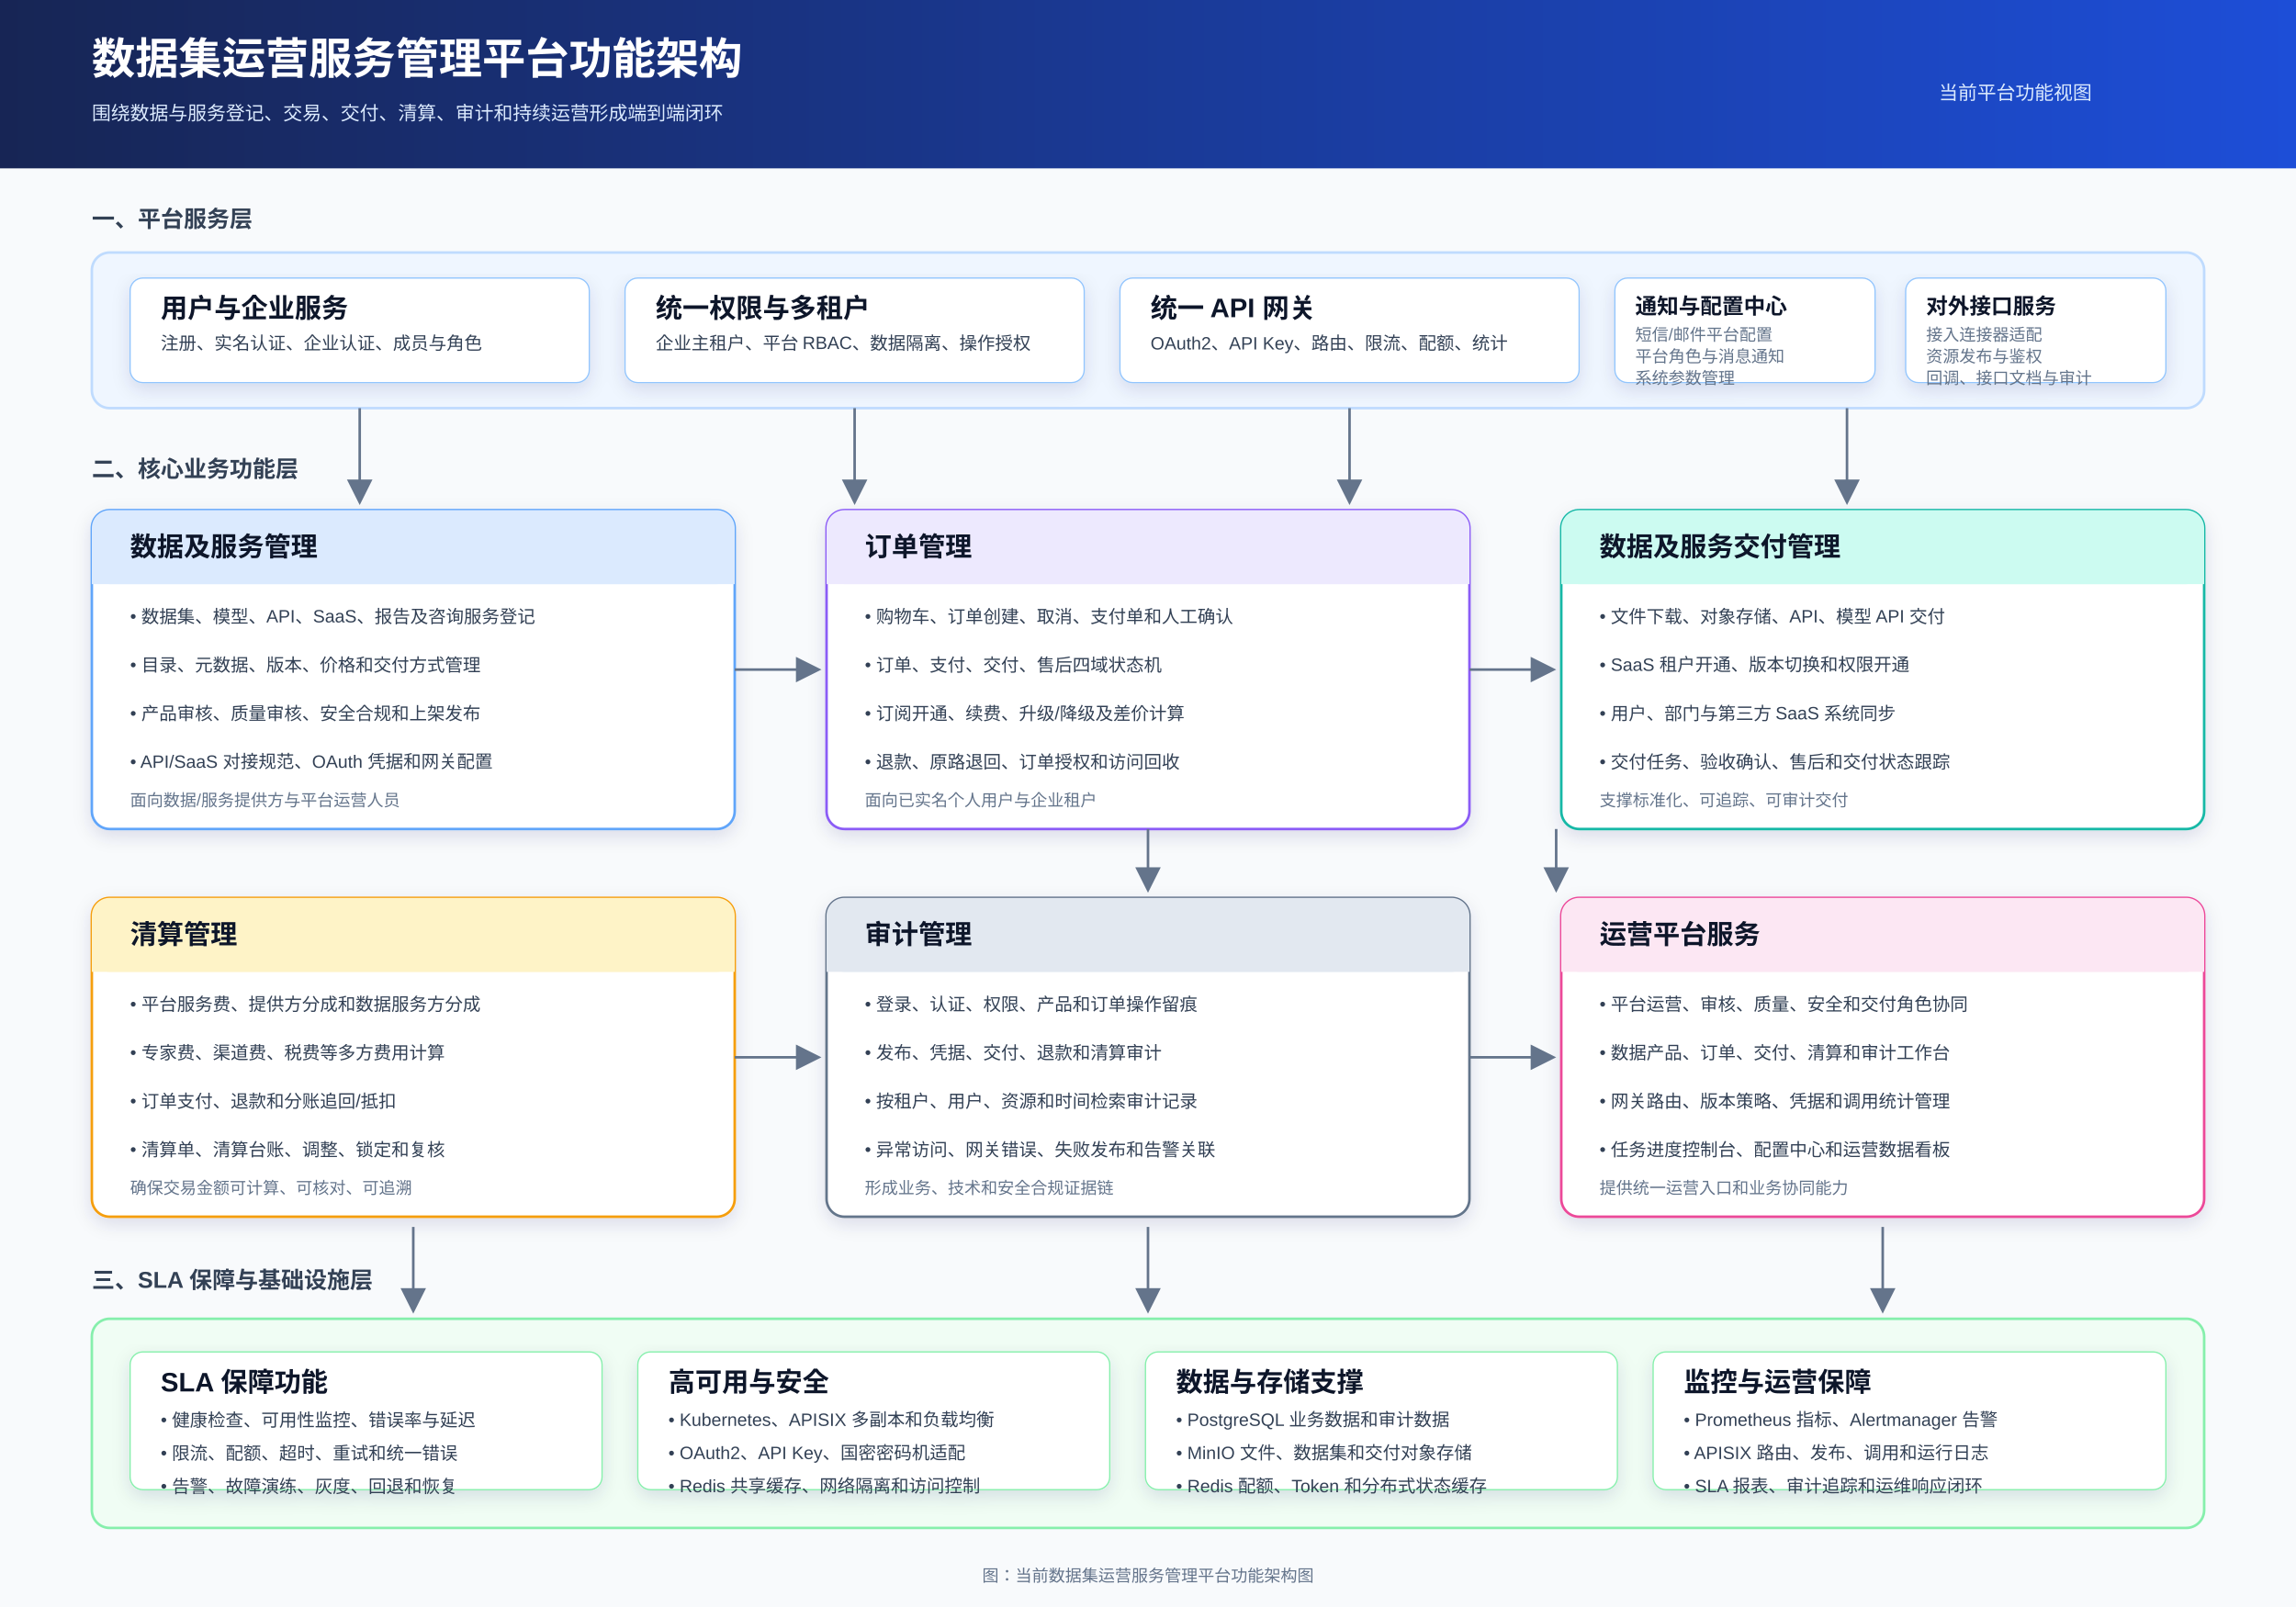
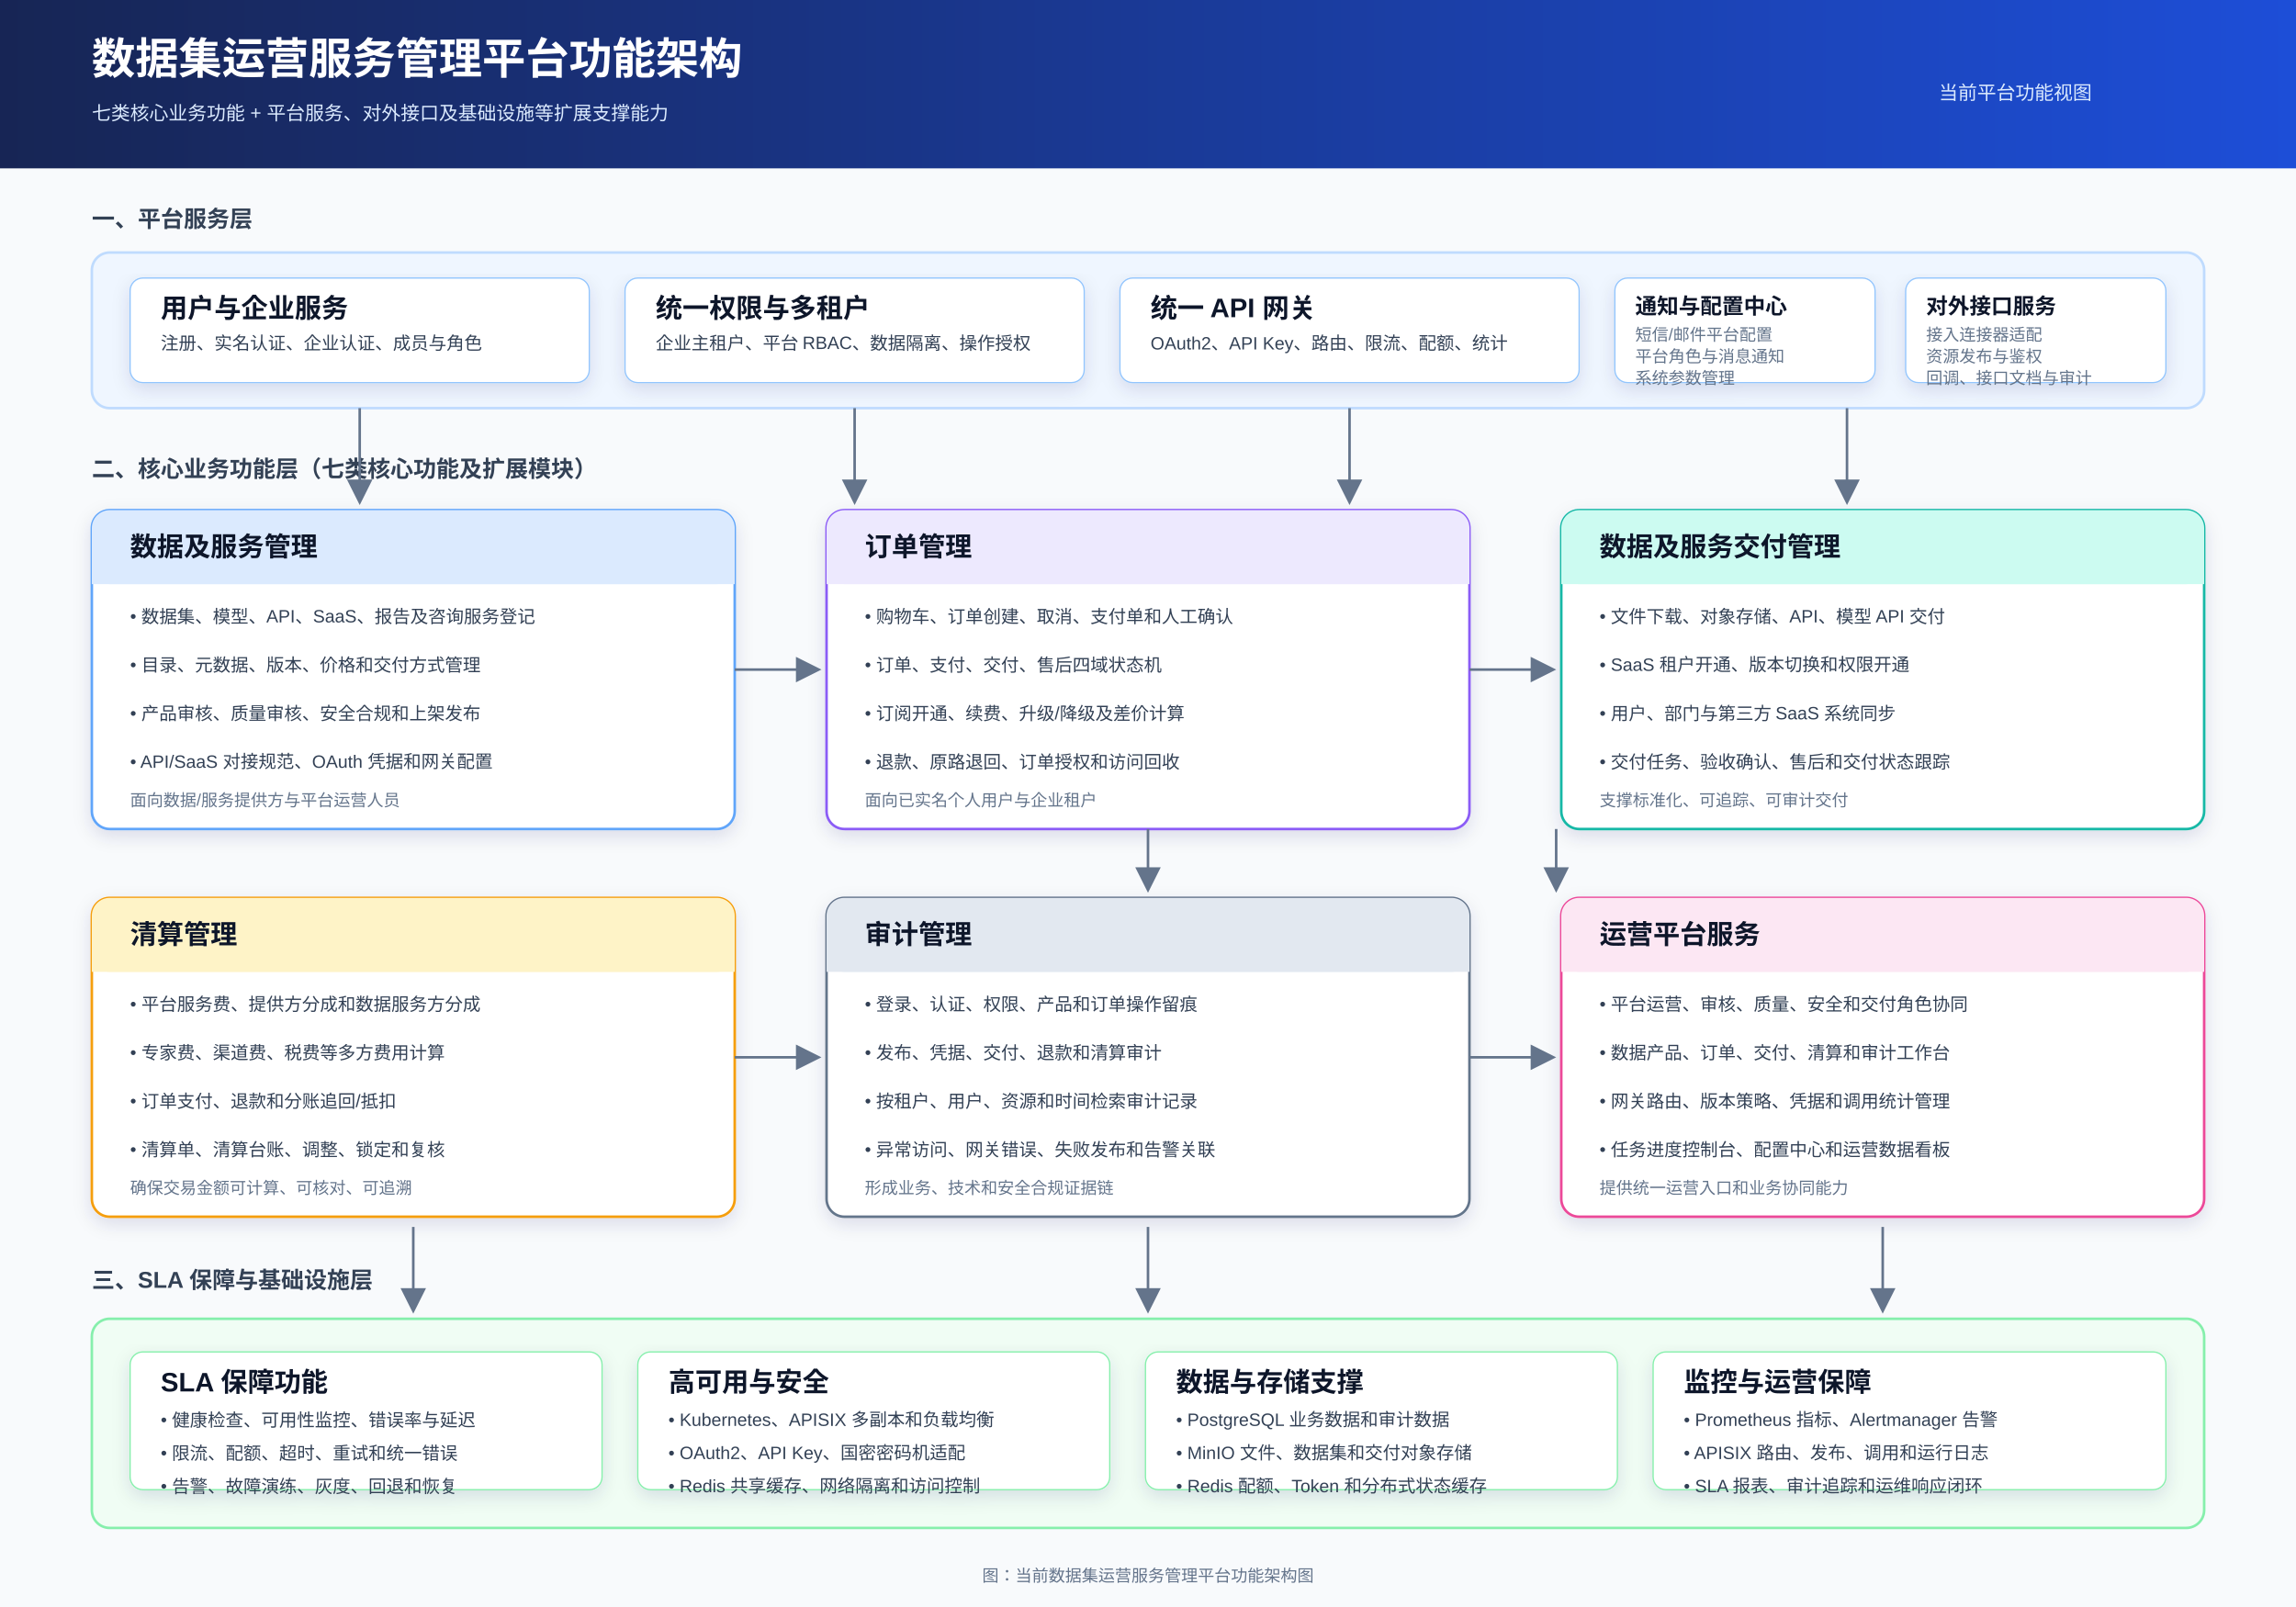
<svg xmlns="http://www.w3.org/2000/svg" width="1800" height="1260" viewBox="0 0 1800 1260">
  <defs>
    <linearGradient id="header" x1="0" x2="1" y1="0" y2="0">
      <stop offset="0" stop-color="#172554" />
      <stop offset="1" stop-color="#1d4ed8" />
    </linearGradient>
    <filter id="shadow" x="-10%" y="-10%" width="120%" height="130%">
      <feDropShadow dx="0" dy="5" stdDeviation="7" flood-color="#172554" flood-opacity=".12" />
    </filter>
    <marker id="arrow" markerWidth="10" markerHeight="10" refX="8" refY="5" orient="auto">
      <path d="M0,0 L10,5 L0,10 z" fill="#64748b" />
    </marker>
    <style>
      .title{font-family:"Microsoft YaHei","PingFang SC",Arial,sans-serif;font-size:34px;font-weight:700;fill:#fff}
      .subtitle{font-family:"Microsoft YaHei","PingFang SC",Arial,sans-serif;font-size:15px;fill:#dbeafe}
      .layer{font-family:"Microsoft YaHei","PingFang SC",Arial,sans-serif;font-size:18px;font-weight:700;fill:#334155}
      .module-title{font-family:"Microsoft YaHei","PingFang SC",Arial,sans-serif;font-size:21px;font-weight:700;fill:#0f172a}
      .module-sub{font-family:"Microsoft YaHei","PingFang SC",Arial,sans-serif;font-size:13px;fill:#64748b}
      .item{font-family:"Microsoft YaHei","PingFang SC",Arial,sans-serif;font-size:14px;fill:#334155}
      .small{font-family:"Microsoft YaHei","PingFang SC",Arial,sans-serif;font-size:13px;fill:#64748b}
    </style>
  </defs>
  <rect width="1800" height="1260" fill="#f8fafc" />
  <rect x="0" y="0" width="1800" height="132" fill="url(#header)" />
  <text x="72" y="58" class="title">数据集运营服务管理平台功能架构</text>
-   <text x="72" y="94" class="subtitle">围绕数据与服务登记、交易、交付、清算、审计和持续运营形成端到端闭环</text>
+   <text x="72" y="94" class="subtitle">七类核心业务功能 + 平台服务、对外接口及基础设施等扩展支撑能力</text>
  <text x="1640" y="78" text-anchor="end" class="subtitle">当前平台功能视图</text>
  <text x="72" y="178" class="layer">一、平台服务层</text>
  <rect x="72" y="198" width="1656" height="122" rx="14" fill="#eff6ff" stroke="#bfdbfe" stroke-width="2" />
  <g filter="url(#shadow)">
    <rect x="102" y="218" width="360" height="82" rx="10" fill="#fff" stroke="#93c5fd" />
    <text x="126" y="249" class="module-title">用户与企业服务</text>
    <text x="126" y="274" class="item">注册、实名认证、企业认证、成员与角色</text>
    <rect x="490" y="218" width="360" height="82" rx="10" fill="#fff" stroke="#93c5fd" />
    <text x="514" y="249" class="module-title">统一权限与多租户</text>
    <text x="514" y="274" class="item">企业主租户、平台 RBAC、数据隔离、操作授权</text>
    <rect x="878" y="218" width="360" height="82" rx="10" fill="#fff" stroke="#93c5fd" />
    <text x="902" y="249" class="module-title">统一 API 网关</text>
    <text x="902" y="274" class="item">OAuth2、API Key、路由、限流、配额、统计</text>
    <rect x="1266" y="218" width="204" height="82" rx="10" fill="#fff" stroke="#93c5fd" />
    <text x="1282" y="246" class="module-title" style="font-size:17px">通知与配置中心</text>
    <text x="1282" y="267" class="small">短信/邮件平台配置</text>
    <text x="1282" y="284" class="small">平台角色与消息通知</text>
    <text x="1282" y="301" class="small">系统参数管理</text>
    <rect x="1494" y="218" width="204" height="82" rx="10" fill="#fff" stroke="#93c5fd" />
    <text x="1510" y="246" class="module-title" style="font-size:17px">对外接口服务</text>
    <text x="1510" y="267" class="small">接入连接器适配</text>
    <text x="1510" y="284" class="small">资源发布与鉴权</text>
    <text x="1510" y="301" class="small">回调、接口文档与审计</text>
  </g>
-   <text x="72" y="374" class="layer">二、核心业务功能层</text>
+   <text x="72" y="374" class="layer">二、核心业务功能层（七类核心功能及扩展模块）</text>
  <g filter="url(#shadow)">
    <rect x="72" y="400" width="504" height="250" rx="14" fill="#fff" stroke="#60a5fa" stroke-width="2" />
    <rect x="72" y="400" width="504" height="58" rx="14" fill="#dbeafe" />
    <rect x="72" y="442" width="504" height="16" fill="#dbeafe" />
    <text x="102" y="436" class="module-title">数据及服务管理</text>
    <text x="102" y="488" class="item">• 数据集、模型、API、SaaS、报告及咨询服务登记</text>
    <text x="102" y="526" class="item">• 目录、元数据、版本、价格和交付方式管理</text>
    <text x="102" y="564" class="item">• 产品审核、质量审核、安全合规和上架发布</text>
    <text x="102" y="602" class="item">• API/SaaS 对接规范、OAuth 凭据和网关配置</text>
    <text x="102" y="632" class="module-sub">面向数据/服务提供方与平台运营人员</text>
    <rect x="648" y="400" width="504" height="250" rx="14" fill="#fff" stroke="#8b5cf6" stroke-width="2" />
    <rect x="648" y="400" width="504" height="58" rx="14" fill="#ede9fe" />
    <rect x="648" y="442" width="504" height="16" fill="#ede9fe" />
    <text x="678" y="436" class="module-title">订单管理</text>
    <text x="678" y="488" class="item">• 购物车、订单创建、取消、支付单和人工确认</text>
    <text x="678" y="526" class="item">• 订单、支付、交付、售后四域状态机</text>
    <text x="678" y="564" class="item">• 订阅开通、续费、升级/降级及差价计算</text>
    <text x="678" y="602" class="item">• 退款、原路退回、订单授权和访问回收</text>
    <text x="678" y="632" class="module-sub">面向已实名个人用户与企业租户</text>
    <rect x="1224" y="400" width="504" height="250" rx="14" fill="#fff" stroke="#14b8a6" stroke-width="2" />
    <rect x="1224" y="400" width="504" height="58" rx="14" fill="#ccfbf1" />
    <rect x="1224" y="442" width="504" height="16" fill="#ccfbf1" />
    <text x="1254" y="436" class="module-title">数据及服务交付管理</text>
    <text x="1254" y="488" class="item">• 文件下载、对象存储、API、模型 API 交付</text>
    <text x="1254" y="526" class="item">• SaaS 租户开通、版本切换和权限开通</text>
    <text x="1254" y="564" class="item">• 用户、部门与第三方 SaaS 系统同步</text>
    <text x="1254" y="602" class="item">• 交付任务、验收确认、售后和交付状态跟踪</text>
    <text x="1254" y="632" class="module-sub">支撑标准化、可追踪、可审计交付</text>
  </g>
  <g filter="url(#shadow)">
    <rect x="72" y="704" width="504" height="250" rx="14" fill="#fff" stroke="#f59e0b" stroke-width="2" />
    <rect x="72" y="704" width="504" height="58" rx="14" fill="#fef3c7" />
    <rect x="72" y="746" width="504" height="16" fill="#fef3c7" />
    <text x="102" y="740" class="module-title">清算管理</text>
    <text x="102" y="792" class="item">• 平台服务费、提供方分成和数据服务方分成</text>
    <text x="102" y="830" class="item">• 专家费、渠道费、税费等多方费用计算</text>
    <text x="102" y="868" class="item">• 订单支付、退款和分账追回/抵扣</text>
    <text x="102" y="906" class="item">• 清算单、清算台账、调整、锁定和复核</text>
    <text x="102" y="936" class="module-sub">确保交易金额可计算、可核对、可追溯</text>
    <rect x="648" y="704" width="504" height="250" rx="14" fill="#fff" stroke="#64748b" stroke-width="2" />
    <rect x="648" y="704" width="504" height="58" rx="14" fill="#e2e8f0" />
    <rect x="648" y="746" width="504" height="16" fill="#e2e8f0" />
    <text x="678" y="740" class="module-title">审计管理</text>
    <text x="678" y="792" class="item">• 登录、认证、权限、产品和订单操作留痕</text>
    <text x="678" y="830" class="item">• 发布、凭据、交付、退款和清算审计</text>
    <text x="678" y="868" class="item">• 按租户、用户、资源和时间检索审计记录</text>
    <text x="678" y="906" class="item">• 异常访问、网关错误、失败发布和告警关联</text>
    <text x="678" y="936" class="module-sub">形成业务、技术和安全合规证据链</text>
    <rect x="1224" y="704" width="504" height="250" rx="14" fill="#fff" stroke="#ec4899" stroke-width="2" />
    <rect x="1224" y="704" width="504" height="58" rx="14" fill="#fce7f3" />
    <rect x="1224" y="746" width="504" height="16" fill="#fce7f3" />
    <text x="1254" y="740" class="module-title">运营平台服务</text>
    <text x="1254" y="792" class="item">• 平台运营、审核、质量、安全和交付角色协同</text>
    <text x="1254" y="830" class="item">• 数据产品、订单、交付、清算和审计工作台</text>
    <text x="1254" y="868" class="item">• 网关路由、版本策略、凭据和调用统计管理</text>
    <text x="1254" y="906" class="item">• 任务进度控制台、配置中心和运营数据看板</text>
    <text x="1254" y="936" class="module-sub">提供统一运营入口和业务协同能力</text>
  </g>
  <text x="72" y="1010" class="layer">三、SLA 保障与基础设施层</text>
  <rect x="72" y="1034" width="1656" height="164" rx="14" fill="#f0fdf4" stroke="#86efac" stroke-width="2" />
  <g filter="url(#shadow)">
    <rect x="102" y="1060" width="370" height="108" rx="10" fill="#fff" stroke="#86efac" />
    <text x="126" y="1091" class="module-title">SLA 保障功能</text>
    <text x="126" y="1118" class="item">• 健康检查、可用性监控、错误率与延迟</text>
    <text x="126" y="1144" class="item">• 限流、配额、超时、重试和统一错误</text>
    <text x="126" y="1170" class="item">• 告警、故障演练、灰度、回退和恢复</text>
    <rect x="500" y="1060" width="370" height="108" rx="10" fill="#fff" stroke="#86efac" />
    <text x="524" y="1091" class="module-title">高可用与安全</text>
    <text x="524" y="1118" class="item">• Kubernetes、APISIX 多副本和负载均衡</text>
    <text x="524" y="1144" class="item">• OAuth2、API Key、国密密码机适配</text>
    <text x="524" y="1170" class="item">• Redis 共享缓存、网络隔离和访问控制</text>
    <rect x="898" y="1060" width="370" height="108" rx="10" fill="#fff" stroke="#86efac" />
    <text x="922" y="1091" class="module-title">数据与存储支撑</text>
    <text x="922" y="1118" class="item">• PostgreSQL 业务数据和审计数据</text>
    <text x="922" y="1144" class="item">• MinIO 文件、数据集和交付对象存储</text>
    <text x="922" y="1170" class="item">• Redis 配额、Token 和分布式状态缓存</text>
    <rect x="1296" y="1060" width="402" height="108" rx="10" fill="#fff" stroke="#86efac" />
    <text x="1320" y="1091" class="module-title">监控与运营保障</text>
    <text x="1320" y="1118" class="item">• Prometheus 指标、Alertmanager 告警</text>
    <text x="1320" y="1144" class="item">• APISIX 路由、发布、调用和运行日志</text>
    <text x="1320" y="1170" class="item">• SLA 报表、审计追踪和运维响应闭环</text>
  </g>
  <g fill="none" stroke="#64748b" stroke-width="2" marker-end="url(#arrow)">
    <path d="M282 320 L282 392" />
    <path d="M670 320 L670 392" />
    <path d="M1058 320 L1058 392" />
    <path d="M1448 320 L1448 392" />
    <path d="M576 525 L640 525" />
    <path d="M1152 525 L1216 525" />
    <path d="M900 650 L900 696" />
    <path d="M1220 650 L1220 696" />
    <path d="M576 829 L640 829" />
    <path d="M1152 829 L1216 829" />
    <path d="M324 962 L324 1026" />
    <path d="M900 962 L900 1026" />
    <path d="M1476 962 L1476 1026" />
  </g>
  <text x="900" y="1240" text-anchor="middle" class="small">图：当前数据集运营服务管理平台功能架构图</text>
</svg>
